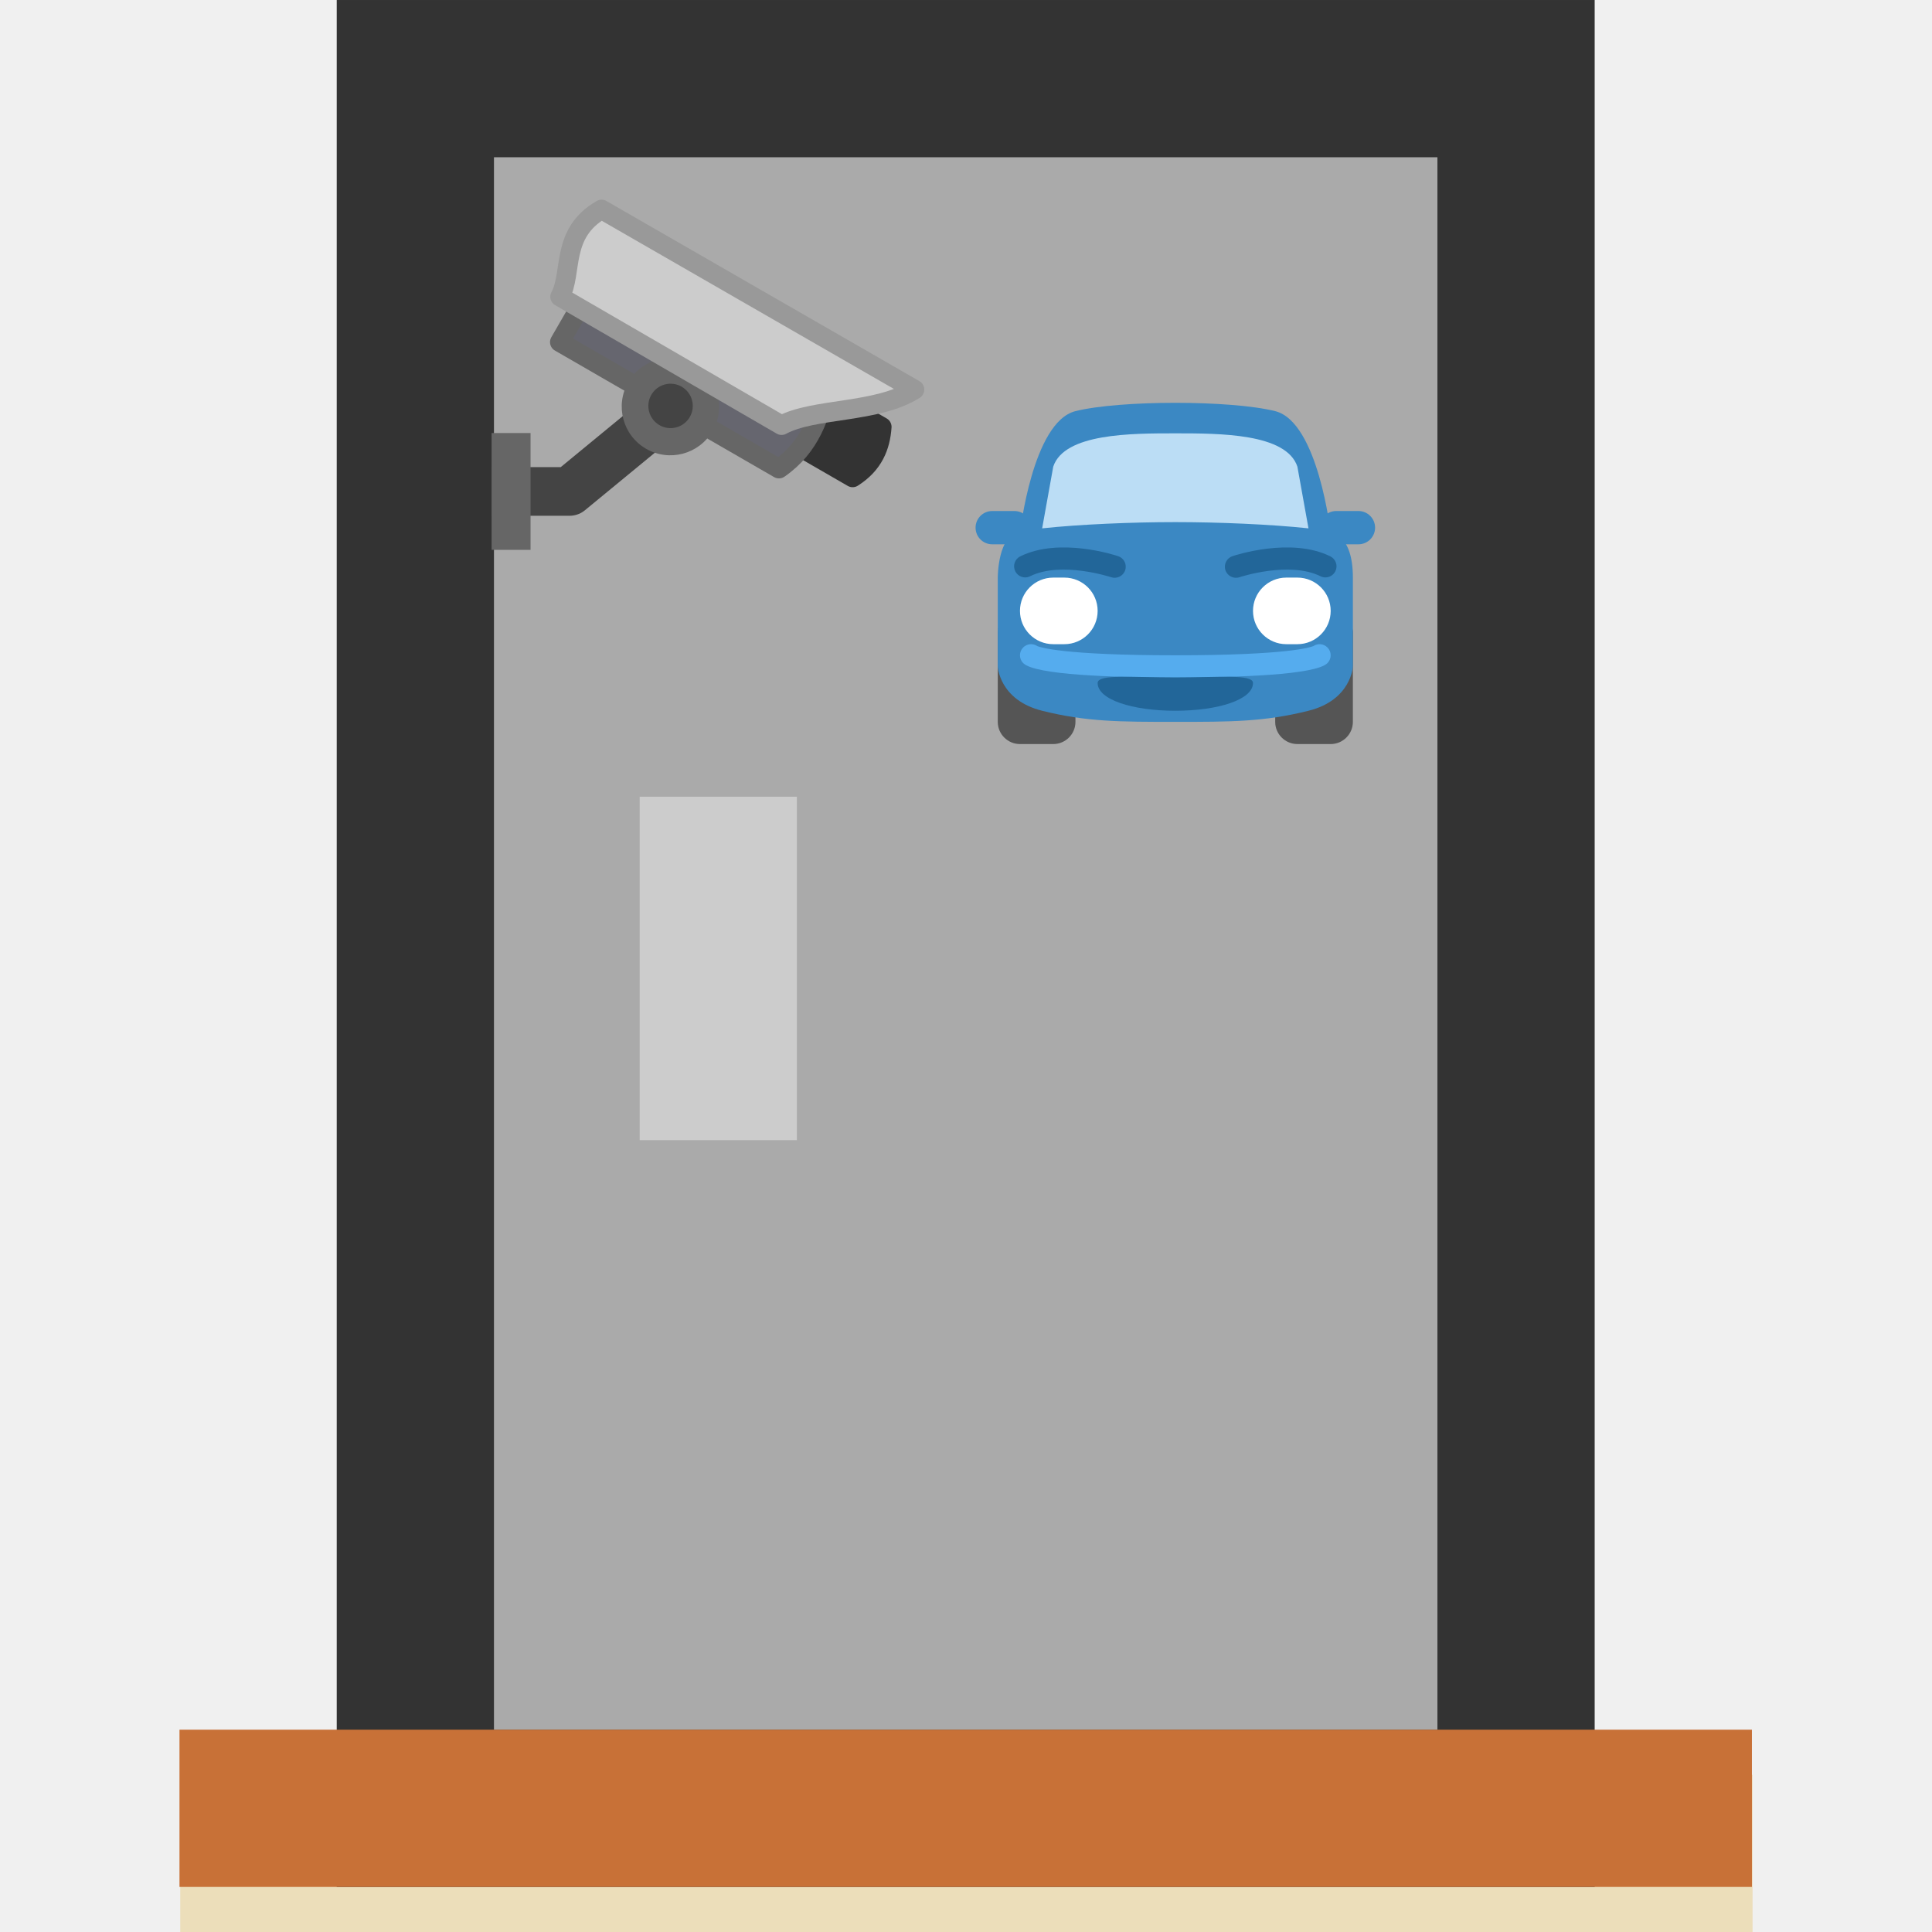
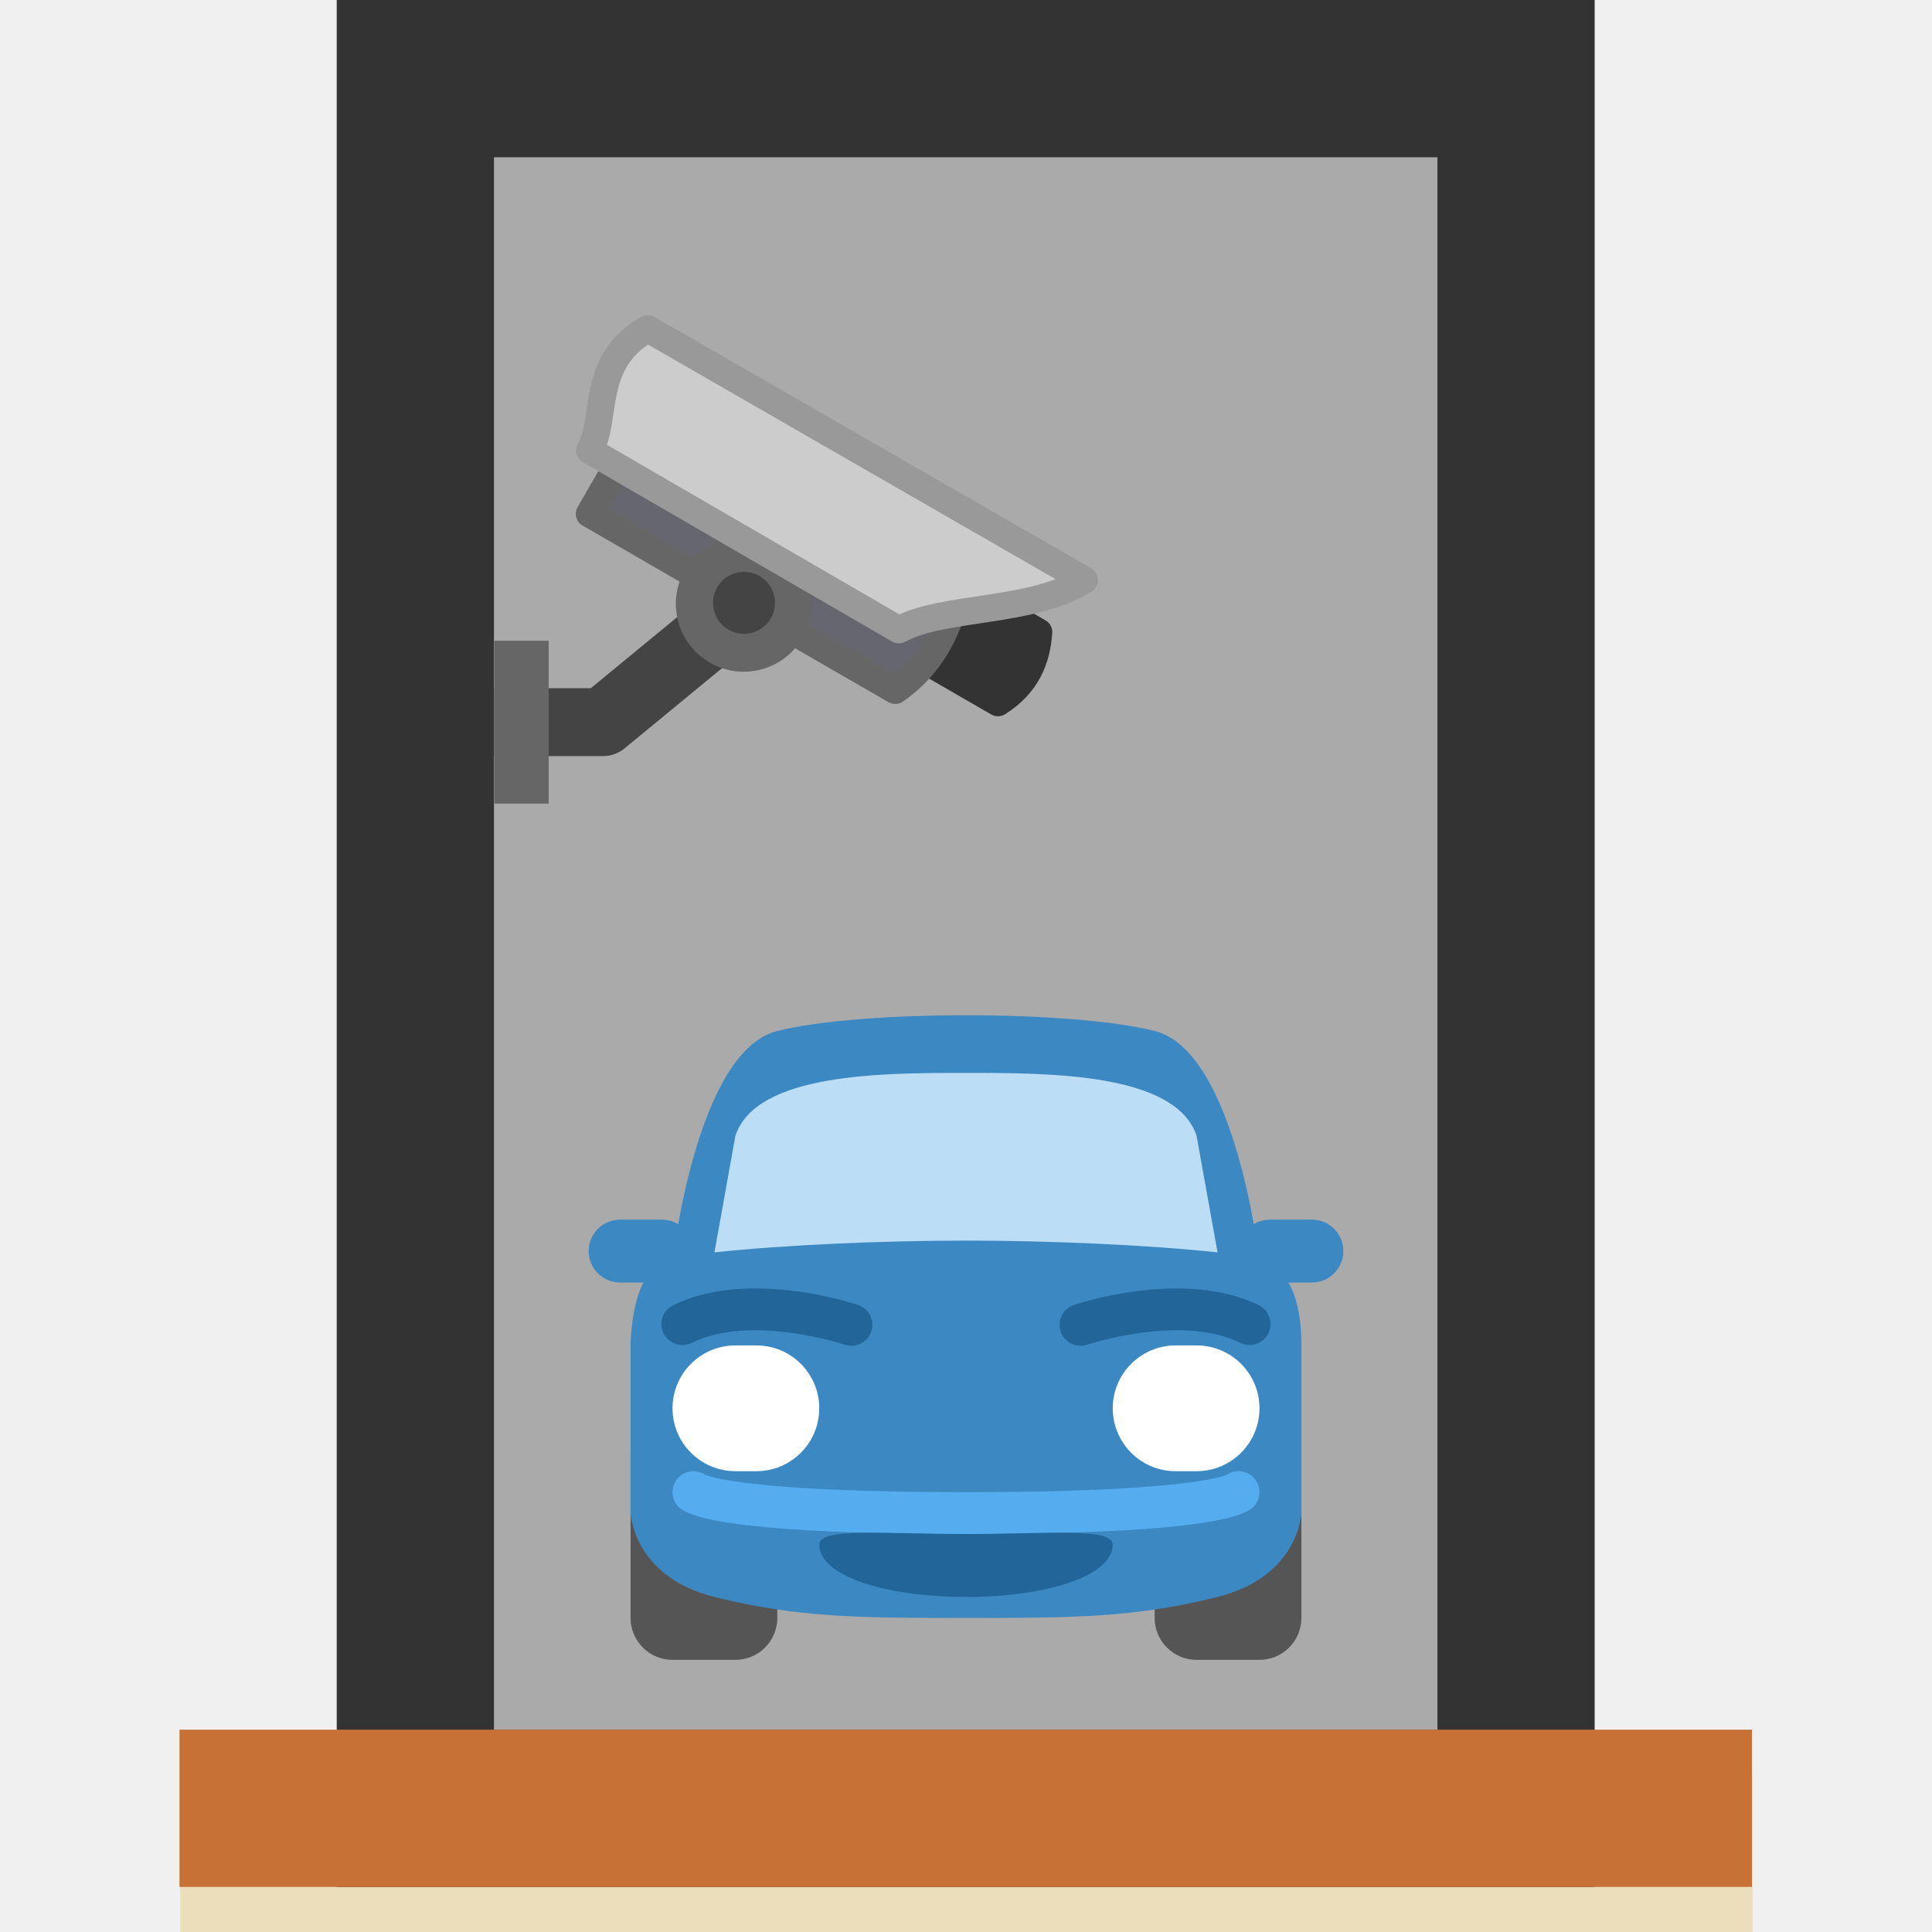
<svg xmlns="http://www.w3.org/2000/svg" version="1.1" viewBox="0 0 128 128" xml:space="preserve">
  <g transform="matrix(1.7363 0 0 1.7363 -44.778 -47.227)">
    <g transform="matrix(6,0,0,6,16,-6215.2)">
      <path transform="matrix(.13043 0 0 .13043 -.57497 1038)" d="m25.706 108.77h76.664" fill="none" stroke="#c87137" stroke-width="7.667" style="mix-blend-mode:color-burn" />
      <rect x="4.273" y="1040.9" width="7" height="11" fill="#aaa" stroke="#333" />
      <path d="m2.773 1051.9h10" fill="none" stroke="#c87137" />
    </g>
-     <rect transform="matrix(6,0,0,6,16.015,-6214.2)" x="5.697" y="1045.3" width="1" height="2.184" fill="#ccc" style="paint-order:normal" />
-   </g>
-   <g transform="matrix(.33948 0 0 .33948 51.675 12.515)" display="none">
-     <path d="m64 108c-24 0-40-12-40-32s41.882-23.478 32-60c0 0 32 20 24 44 0 0 8.563-10.414 12-16 0 0 12 12 12 32s-16 32-40 32z" fill="#eb650d" />
-     <path d="m88 60c4 8 24 28-8 28-8 0 4-20 8-28z" fill="#e98616" />
-     <path d="m80 72c-16-16 0-24-16-44 4 20-28 36-28 52s12 24 28 24 24.335-22.671 16-32z" fill="#f1b014" />
-     <path d="m64 96c-16 0-16-20 0-40 0 20 16 40 0 40z" fill="#f3f40f" />
-   </g>
-   <g transform="matrix(.33218 0 0 .33218 51.732 13.31)" display="none">
-     <g transform="matrix(1.659,0,0,1.659,-49.861,-76.632)" display="inline">
-       <path d="m88 92c0 10.665-8.646 19.311-19.311 19.311-10.665 0-19.311-8.646-19.311-19.311 0-10.109 19.201-33.475 19.201-38.576 0 4.928 19.42 27.947 19.42 38.576z" fill="#3581c8" stroke-width="1.404" />
-       <path d="m69.247 60.906c4.741 10.081 23.201 27.001 9.865 29.912-13.336 2.912-9.231-21.652-9.865-29.912z" fill="#529add" stroke-width="1.404" />
-       <path d="m68.58 53.424c2.678 23.584-9.569 57.459 2.217 57.712 9.166-0.53 17.204-8.732 17.204-19.136-0.534-11.421-13.523-24.535-19.42-38.576z" fill="#529add" fill-opacity=".613" stroke-width="1.784" />
-       <path d="m70.024 62.492c4.741 10.081 15.831 21.122 7.847 22.104s-7.213-13.843-7.847-22.104z" fill="#87bce1" stroke-width="1.404" />
-       <path d="m57.296 80.816c-13.197 14.858-0.469 27.086 8.806 28.007-3.935-3.086-13.66-10.301-8.806-28.007z" fill="#2b68a3" stroke-width="1.404" />
-     </g>
-   </g>
-   <g transform="matrix(1.1551 0 0 1.1551 -6.4557 -19.583)" display="none">
-     <path d="m61.864 31.913c-4.84 0.803-5.567 3.619-5.596 3.736 2.445 10.56 14.943 20.672 22.473 23.028 2.303-0.025 4.219-5.219 4.327-5.814-0.883-1.741-4.638-4.471-6.582-4.327-1.304 1.114-3.105 2.301-3.883 2.423-5.211-2.548-8.12-7.436-8.23-8.364-0.064-0.521 2.741-2.935 2.623-4.191-1.138-2.865-3.024-5.379-5.131-6.492z" fill="#fc0" stroke-width=".314" />
  </g>
  <style type="text/css">
	.st0{fill:#77B3D4;}
	.st1{opacity:0.2;}
	.st2{fill:#231F20;}
	.st3{fill:#FFFFFF;}
</style>
-   <g transform="translate(-107.51 27.817)" display="none">
-     <g transform="translate(11.972 -47.823)">
-       <g transform="matrix(.46032 0 0 .46032 -418.74 -338.38)">
-         <path d="m1238.5 816h67.065c3.583 0 6.467 2.885 6.467 6.467v51.065c0 3.583-2.885 6.467-6.467 6.467h-67.065c-3.583 0-6.467-2.885-6.467-6.467v-51.065c0-3.583 2.885-6.467 6.467-6.467z" fill="#ddd" />
-         <path d="m1236 874 36-38 36 38" fill="none" stroke="#aaa" stroke-linecap="round" stroke-linejoin="round" stroke-width="8" />
-         <path d="m1236 880c-3.679 3.3e-4 -5.407-4.546-2.658-6.99l36-32c1.516-1.348 3.801-1.348 5.316 0l36 32c2.749 2.444 1.02 6.991-2.658 6.99z" fill="#e9e9e9" fill-rule="evenodd" />
-         <path d="m1236 822 36 38 36-38" fill="none" stroke="#aaa" stroke-linecap="round" stroke-linejoin="round" stroke-width="8" />
-         <path d="m1236 816c-3.679-3.3e-4 -5.407 4.546-2.658 6.99l36 32c1.516 1.348 3.801 1.348 5.316 0l36-32c2.749-2.444 1.02-6.991-2.658-6.99z" fill="#fff" fill-rule="evenodd" />
+   <g transform="matrix(.28736 0 0 .28736 30.258 10.086)">
+     <g transform="matrix(1.5031 0 0 1.5031 20.389 175.59)">
+       <path d="m116 108c0 3.55-2.881 6.431-6.431 6.431h-9.646c-3.55 0-6.431-2.881-6.431-6.431v-25.724c0-3.55 2.881-6.431 6.431-6.431h9.646c3.55 0 6.431 2.881 6.431 6.431z" fill="#555" />
+       <path d="m35.614 108c0 3.55-2.881 6.431-6.431 6.431h-9.646c-3.55 0-6.431-2.881-6.431-6.431v-25.724c0-3.55 2.881-6.431 6.431-6.431h9.646c3.55 0 6.431 2.881 6.431 6.431z" fill="#555" />
+       <path d="m93.492 17.967c12.479 3.119 16.077 35.37 16.077 35.37s6.431 0 6.431 12.862v25.724s-0.383 9.743-12.862 12.862c-12.862 3.215-22.508 3.215-38.585 3.215s-25.724 0-38.585-3.215c-12.476-3.119-12.862-12.862-12.862-12.862v-25.724s0-12.862 6.431-12.862c0 0 3.601-32.251 16.077-35.37 12.862-3.215 45.016-3.215 57.878 0z" fill="#3b88c3" />
+       <path d="m64.553 50.122c12.556 0 27.727 0.643 38.585 1.807l-3.216-17.884c-3.215-9.646-22.508-9.646-35.37-9.646s-32.154 0-35.37 9.646l-3.215 17.884c10.859-1.164 26.029-1.807 38.585-1.807" fill="#bbddf5" />
+       <path d="m17.929 56.553h-6.431c-2.666 0-4.823-2.158-4.823-4.823s2.158-4.823 4.823-4.823h6.431c2.666 0 4.823 2.158 4.823 4.823s-2.158 4.823-4.823 4.823z" fill="#3b88c3" />
+       <path d="m111.18 56.553h6.431c2.662 0 4.823-2.158 4.823-4.823s-2.161-4.823-4.823-4.823h-6.431c-2.662 0-4.823 2.158-4.823 4.823s2.161 4.823 4.823 4.823z" fill="#3b88c3" />
+       <path d="m42.045 75.846c0 5.328-4.318 9.646-9.646 9.646h-3.215c-5.328 0-9.646-4.318-9.646-9.646s4.318-9.646 9.646-9.646h3.215c5.328 0 9.646 4.318 9.646 9.646" fill="#fff" />
+       <path d="m109.57 75.846c0 5.328-4.322 9.646-9.646 9.646h-3.215c-5.325 0-9.646-4.318-9.646-9.646s4.322-9.646 9.646-9.646h3.215c5.325 0 9.646 4.318 9.646 9.646" fill="#fff" />
+       <path d="m22.475 65.808c9.053-4.478 23.328 0.232 23.472 0.278 1.682 0.566 3.506-0.337 4.073-2.019s-0.327-3.497-2.016-4.071c-0.685-0.236-16.923-5.615-28.378 0.046-1.592 0.789-2.243 2.715-1.459 4.308 0.294 0.59 0.744 1.053 1.273 1.359 0.899 0.519 2.033 0.595 3.035 0.1z" fill="#269" />
+       <path d="m110.93 64.351c0.787-1.594 0.136-3.52-1.459-4.308-11.453-5.663-27.693-0.281-28.378-0.046-1.674 0.573-2.582 2.389-2.013 4.069 0.563 1.683 2.388 2.587 4.07 2.02 0.144-0.046 14.419-4.756 23.472-0.278 0.999 0.496 2.136 0.419 3.035-0.1 0.529-0.305 0.978-0.769 1.273-1.359z" fill="#269" />
+       <path d="m20.479 90.981c-1.257-1.257-1.257-3.289 0-4.547 1.106-1.109 2.82-1.241 4.074-0.392 0.746 0.322 7.347 2.666 40 2.666s39.254-2.344 40-2.666c1.257-0.849 2.965-0.717 4.074 0.392 1.257 1.257 1.257 3.289 0 4.547-3.434 3.434-25.865 4.158-44.074 4.158s-40.64-0.723-44.074-4.158z" fill="#55acee" />
+       <path d="m64.553 104.78c-12.431 0-22.508-3.215-22.508-8.039 0-2.662 10.077-1.608 22.508-1.608s22.508-1.055 22.508 1.608c0 4.823-10.077 8.039-22.508 8.039z" fill="#269" />
+     </g>
+     <g transform="matrix(-1.5656 0 0 1.5656 158.97 31.201)">
+       <path d="M 61.802,49.027 80,64 h 16" fill="none" stroke="#444" stroke-linejoin="round" stroke-width="10" />
+       <g transform="rotate(15,95.703,48.155)">
+         <path d="m37.615 69.9-8.485-8.485-9.907 9.907c1.32 3.825 3.661 6.974 8.485 8.485z" fill="#333" stroke="#333" stroke-linejoin="round" stroke-width="4" />
+         <path d="m78.627 37.373-14.142-14.142-36.77 36.77c3.204 5.843 6.702 11.467 14.142 14.142z" fill="#66666f" stroke="#666" stroke-linejoin="round" stroke-width="4" />
+         <circle transform="rotate(-45)" cx="2.859" cy="82.134" r="10" fill="#666" fill-rule="evenodd" />
+         <path d="m10.745 65.657 52.528-52.392c9.521 2.551 8.98 10.978 12.888 15.119l-37.132 37.273c-7.326-1.758-19.49 2.74-28.284 0z" fill="#ccc" stroke="#999" stroke-linejoin="round" stroke-width="4" />
+         <circle cx="60.03" cy="55.927" r="4.562" fill="#444" fill-rule="evenodd" />
      </g>
+       <rect x="88" y="52" width="8" height="24" fill="#666" fill-rule="evenodd" />
    </g>
  </g>
-   <g transform="matrix(.27586 0 0 .27586 55.466 13.894)" display="none">
-     <path d="m48 93.375v8l10 4h12l10-4v-8z" fill-opacity=".2" stroke-width=".2" />
-     <g stroke="#c1a551" stroke-width="4">
-       <path d="m40 40 8 48h32l8-48z" fill="#ffffdf" fill-rule="evenodd" />
-       <path d="m52 40 4 48" fill="none" />
-       <path d="m76 40-4 48" fill="none" />
-     </g>
-     <path d="m64 12c-12 4-20 20-32 20v8h64v-8c-12 0-20-16-32-20zm-16 76v8l10 4v27.711c1.977 0.184 3.975 0.289 6 0.289s4.023-0.105 6-0.289v-27.711l10-4v-8z" fill="#555" fill-rule="evenodd" />
-   </g>
-   <g transform="matrix(.2807 0 0 .2807 56.872 12.309)" display="none">
-     <g transform="translate(-1015.8,431.95)">
-       <g stroke-width=".2">
-         <path d="m1079.8-417.95c-22.091 0-40 17.909-40 40v59.943c10.958 8.788 24.86 14.057 40 14.057s29.042-5.269 40-14.057v-59.943c0-22.091-17.909-40-40-40z" fill="#5a8049" />
-         <path d="m1079.8-417.95c-0.782 0-1.565 0.032-2.346 0.082 21.411 0.886 26.32 18.489 26.346 39.918v69.33c5.806-2.351 11.187-5.527 16-9.387v-59.943c0-22.091-17.909-40-40-40z" fill="#49653a" />
-         <path d="m1079.8-417.95c-22.091 0-40 17.909-40 40v59.943c4.813 3.86 10.194 7.035 16 9.387v-69.33c0.026-21.429 4.935-39.032 26.346-39.918-0.781-0.05-1.563-0.078-2.346-0.082z" fill="#6b9357" />
-       </g>
-       <path d="m1079.8-417.95a40 40 0 0 0-40 40h80a40 40 0 0 0-40-40z" fill="#72a85a" fill-opacity=".293" />
-       <path d="m1091.8-393.95a12 9.781 0 0 1-12 9.781 12 9.781 0 0 1-12-9.781 12 9.781 0 0 1 12-9.781 12 9.781 0 0 1 12 9.781" fill="#262626" />
-     </g>
-     <path d="m83.192 104.63c-0.542 0-1.067-0.282-1.354-0.785l-6.598-10.866c-0.428-0.748-0.26-1.683 0.486-2.109l7.724-4.674c0.243-0.14 0.773-0.26 1.034-0.26 0.542 0 1.047 0.308 1.335 0.812l4.84 7.98 0.256 3.477c0.427 0.746-1.492 1.845-2.239 2.272l-4.714 3.949c-0.243 0.14-0.509 0.206-0.771 0.206" fill="#ddd" />
-     <path d="m70.727 92.168c-0.405 0-0.804 0.16-1.102 0.457l-9.348 9.347c-0.609 0.609-0.609 1.594 0 2.204l9.348 9.348c0.298 0.298 0.697 0.456 1.102 0.456 0.201 0 0.404-0.037 0.597-0.119 0.583-0.24 0.961-0.81 0.961-1.439v-3.116h12.464c0.591 0 1.129-0.333 1.355-0.783l4.812-9.538c0.795-1.485 0.457-2.946-0.053-3.902-0.075-0.14-0.584-1.014-0.584-1.014s0.467 2.774-2.415 2.774h-15.578v-3.116c0-0.629-0.378-1.2-0.961-1.439-0.193-0.081-0.396-0.119-0.597-0.119z" fill="#fff" />
-     <path d="m68.534 64.592c0.246 0.483 0.234 1.078-0.084 1.564l-6.687 10.812c-0.472 0.721-1.38 0.996-2.1 0.523l-7.673-4.758c-0.234-0.154-0.581-0.572-0.7-0.805-0.248-0.481-0.201-1.072 0.117-1.556l4.911-7.936 2.982-1.806c0.472-0.723 2.321 0.491 3.043 0.963l5.657 2.407c0.237 0.153 0.416 0.361 0.534 0.592" fill="#ddd" />
-     <path d="m70.677 60.231-10.682 0.046c-1.684-0.034-2.831 0.93-3.453 1.818-0.09 0.129-0.639 0.98-0.639 0.98s2.261-1.677 3.57 0.892l7.073 13.88-2.777 1.415c-0.559 0.287-0.895 0.881-0.846 1.509 0.017 0.21 0.075 0.409 0.165 0.586 0.185 0.361 0.506 0.644 0.908 0.774l12.573 4.085c0.818 0.266 1.698-0.182 1.961-1l4.085-12.575c0.131-0.4 0.09-0.827-0.094-1.187-0.092-0.179-0.217-0.344-0.375-0.478-0.481-0.411-1.157-0.489-1.72-0.202l-2.776 1.414-5.659-11.106c-0.269-0.527-0.808-0.852-1.315-0.852z" fill="#fff" />
-     <path d="m41.711 97.687c0.282-0.463 0.795-0.763 1.374-0.746l12.713 0.006c0.862 0.026 1.572 0.654 1.55 1.514l-0.022 9.028c-0.008 0.28-0.181 0.798-0.316 1.019-0.28 0.463-0.807 0.735-1.387 0.718l-9.334-0.013-3.105-1.586c-0.858-0.026-0.798-2.236-0.776-3.094l-0.924-6.082c0.006-0.279 0.089-0.541 0.226-0.765" fill="#ddd" />
-     <path d="m54.323 78.306c-0.103 0.004-0.208 0.018-0.312 0.043l-12.846 3.124c-0.41 0.103-0.75 0.358-0.962 0.707-0.104 0.171-0.177 0.361-0.21 0.568-0.097 0.622 0.194 1.241 0.731 1.572l2.662 1.619-6.477 10.646c-0.307 0.505-0.304 1.137-0.036 1.567l5.646 9.068c0.857 1.449 2.279 1.921 3.364 1.98 0.159 9e-3 1.171 0.03 1.171 0.03s-2.614-1.044-1.117-3.505l8.097-13.309 2.662 1.619c0.539 0.327 1.222 0.299 1.729-0.072 0.168-0.125 0.307-0.279 0.41-0.449 0.212-0.347 0.284-0.768 0.184-1.179l-3.127-12.844c-0.179-0.733-0.846-1.216-1.569-1.188z" fill="#fff" />
-   </g>
-   <g transform="translate(-56.684 -8.3398)" display="none">
-     <g transform="matrix(.38058 0 0 .38058 -281.07 254.32)" display="none">
-       <path d="m1068-524.02c-0.017 2.622-1.11 4.031-4.063 4.039l-7.907 0.022c-2.95 8e-3 -4.063-1.395-4.063-4.017l0.033-5.027h16.033z" fill="#555" />
-       <path d="m1108-524c0 2.609-1.001 4.081-3.929 4.081h-8.039c-2.925 0-3.922-1.434-3.96-4.043l-0.073-4.993h16z" fill="#555" />
-       <g fill="#99aab5">
-         <path d="m1121-565c0 1.306-0.702 2-2 2h-3c-1.298 0-2-0.694-2-2v-17c0-1.303 0.702-2 2-2h3c1.298 0 2 0.697 2 2z" />
-         <path d="m1116-576h-72v-3.91h72z" />
-         <path d="m1116-567-72-0.028v-4.972h72z" />
-       </g>
-       <path d="m1068-604c-3.043 0.111-3.979 1.697-4 4l-8-1e-5c-5.185 0.026-8 2.784-8 8v28h64v-28c0-5.216-2.693-8.011-8-8h-7.873c-0.198-2.8-2.03-3.936-4.127-4z" fill="#ccd6dd" />
-       <path d="m1112-532h-64v-32h64z" fill="#ffcc4d" />
-       <path d="m1112-534h-64v-14h64z" fill="#ffac33" />
-       <path d="m1115.1-529.95c0.029 1.305-0.808 2.009-2.106 2.009h-65.913c-1.296 0-2.028-0.659-2.028-1.965v-2.008c0-1.306 0.77-2.052 2.066-2.052h65.899c1.298 0 2.009 0.702 2.038 2.008z" fill="#66757f" />
-       <path d="m1112-564c0.337 3.898-2.083 6.111-5.972 6.111h-52.014c-3.889 0-6.014-2.199-6.014-6.111v-18.125c0-3.912 2.125-5.875 6.014-5.875h52.111c3.889 0 5.538 1.977 5.875 5.875z" fill="#66757f" />
-       <path d="m1108-565.96c0 2.607-1.406 3.97-4 3.97h-48c-2.591 0-4.104-1.533-4-4.138v-13.875c0.104-2.605 1.409-4 4-4h48c2.594 0 4 1.393 4 4z" fill="#88c9f9" />
-       <path d="m1092-536h-24v-10h24z" fill="#99aab5" />
-       <path d="m1089-594h-18c-2 0-3-1-3-3s1-3 3-3h18c2 0 3 1 3 3s-1 3-3 3z" fill="#555" />
-       <path d="m1046-565c0 1.306-0.702 2-2 2h-3c-1.298 0-2-0.694-2-2v-17c0-1.303 0.702-2 2-2h3c1.298 0 2 0.697 2 2z" fill="#99aab5" />
-       <path d="m1061-541a5 5 0 0 1-5 5 5 5 0 0 1-5-5 5 5 0 0 1 5-5 5 5 0 0 1 5 5" fill="#fff" />
-       <path d="m1109-541a5 5 0 0 1-5 5 5 5 0 0 1-5-5 5 5 0 0 1 5-5 5 5 0 0 1 5 5" fill="#fff" />
-     </g>
-   </g>
-   <g transform="matrix(-.32249 0 0 .32249 63.529 11.92)">
-     <path d="M 61.802,49.027 80,64 h 16" fill="none" stroke="#444" stroke-linejoin="round" stroke-width="10" />
-     <g transform="rotate(15,95.703,48.155)">
-       <path d="m37.615 69.9-8.485-8.485-9.907 9.907c1.32 3.825 3.661 6.974 8.485 8.485z" fill="#333" stroke="#333" stroke-linejoin="round" stroke-width="4" />
-       <path d="m78.627 37.373-14.142-14.142-36.77 36.77c3.204 5.843 6.702 11.467 14.142 14.142z" fill="#66666f" stroke="#666" stroke-linejoin="round" stroke-width="4" />
-       <circle transform="rotate(-45)" cx="2.859" cy="82.134" r="10" fill="#666" fill-rule="evenodd" />
-       <path d="m10.745 65.657 52.528-52.392c9.521 2.551 8.98 10.978 12.888 15.119l-37.132 37.273c-7.326-1.758-19.49 2.74-28.284 0z" fill="#ccc" stroke="#999" stroke-linejoin="round" stroke-width="4" />
-       <circle cx="60.03" cy="55.927" r="4.562" fill="#444" fill-rule="evenodd" />
-     </g>
-     <rect x="88" y="52" width="8" height="24" fill="#666" fill-rule="evenodd" />
-   </g>
-   <g transform="matrix(.22865 0 0 .22865 63.108 23.131)">
-     <path d="m116 108c0 3.55-2.881 6.431-6.431 6.431h-9.646c-3.55 0-6.431-2.881-6.431-6.431v-25.724c0-3.55 2.881-6.431 6.431-6.431h9.646c3.55 0 6.431 2.881 6.431 6.431z" fill="#555" />
-     <path d="m35.614 108c0 3.55-2.881 6.431-6.431 6.431h-9.646c-3.55 0-6.431-2.881-6.431-6.431v-25.724c0-3.55 2.881-6.431 6.431-6.431h9.646c3.55 0 6.431 2.881 6.431 6.431z" fill="#555" />
-     <path d="m93.492 17.967c12.479 3.119 16.077 35.37 16.077 35.37s6.431 0 6.431 12.862v25.724s-0.383 9.743-12.862 12.862c-12.862 3.215-22.508 3.215-38.585 3.215s-25.724 0-38.585-3.215c-12.476-3.119-12.862-12.862-12.862-12.862v-25.724s0-12.862 6.431-12.862c0 0 3.601-32.251 16.077-35.37 12.862-3.215 45.016-3.215 57.878 0z" fill="#3b88c3" />
-     <path d="m64.553 50.122c12.556 0 27.727 0.643 38.585 1.807l-3.216-17.884c-3.215-9.646-22.508-9.646-35.37-9.646s-32.154 0-35.37 9.646l-3.215 17.884c10.859-1.164 26.029-1.807 38.585-1.807" fill="#bbddf5" />
-     <path d="m17.929 56.553h-6.431c-2.666 0-4.823-2.158-4.823-4.823s2.158-4.823 4.823-4.823h6.431c2.666 0 4.823 2.158 4.823 4.823s-2.158 4.823-4.823 4.823z" fill="#3b88c3" />
-     <path d="m111.18 56.553h6.431c2.662 0 4.823-2.158 4.823-4.823s-2.161-4.823-4.823-4.823h-6.431c-2.662 0-4.823 2.158-4.823 4.823s2.161 4.823 4.823 4.823z" fill="#3b88c3" />
-     <path d="m42.045 75.846c0 5.328-4.318 9.646-9.646 9.646h-3.215c-5.328 0-9.646-4.318-9.646-9.646s4.318-9.646 9.646-9.646h3.215c5.328 0 9.646 4.318 9.646 9.646" fill="#fff" />
-     <path d="m109.57 75.846c0 5.328-4.322 9.646-9.646 9.646h-3.215c-5.325 0-9.646-4.318-9.646-9.646s4.322-9.646 9.646-9.646h3.215c5.325 0 9.646 4.318 9.646 9.646" fill="#fff" />
-     <path d="m22.475 65.808c9.053-4.478 23.328 0.232 23.472 0.278 1.682 0.566 3.506-0.337 4.073-2.019s-0.327-3.497-2.016-4.071c-0.685-0.236-16.923-5.615-28.378 0.046-1.592 0.789-2.243 2.715-1.459 4.308 0.294 0.59 0.744 1.053 1.273 1.359 0.899 0.519 2.033 0.595 3.035 0.1z" fill="#269" />
-     <path d="m110.93 64.351c0.787-1.594 0.136-3.52-1.459-4.308-11.453-5.663-27.693-0.281-28.378-0.046-1.674 0.573-2.582 2.389-2.013 4.069 0.563 1.683 2.388 2.587 4.07 2.02 0.144-0.046 14.419-4.756 23.472-0.278 0.999 0.496 2.136 0.419 3.035-0.1 0.529-0.305 0.978-0.769 1.273-1.359z" fill="#269" />
-     <path d="m20.479 90.981c-1.257-1.257-1.257-3.289 0-4.547 1.106-1.109 2.82-1.241 4.074-0.392 0.746 0.322 7.347 2.666 40 2.666s39.254-2.344 40-2.666c1.257-0.849 2.965-0.717 4.074 0.392 1.257 1.257 1.257 3.289 0 4.547-3.434 3.434-25.865 4.158-44.074 4.158s-40.64-0.723-44.074-4.158z" fill="#55acee" />
-     <path d="m64.553 104.78c-12.431 0-22.508-3.215-22.508-8.039 0-2.662 10.077-1.608 22.508-1.608s22.508-1.055 22.508 1.608c0 4.823-10.077 8.039-22.508 8.039z" fill="#269" />
-   </g>
</svg>
